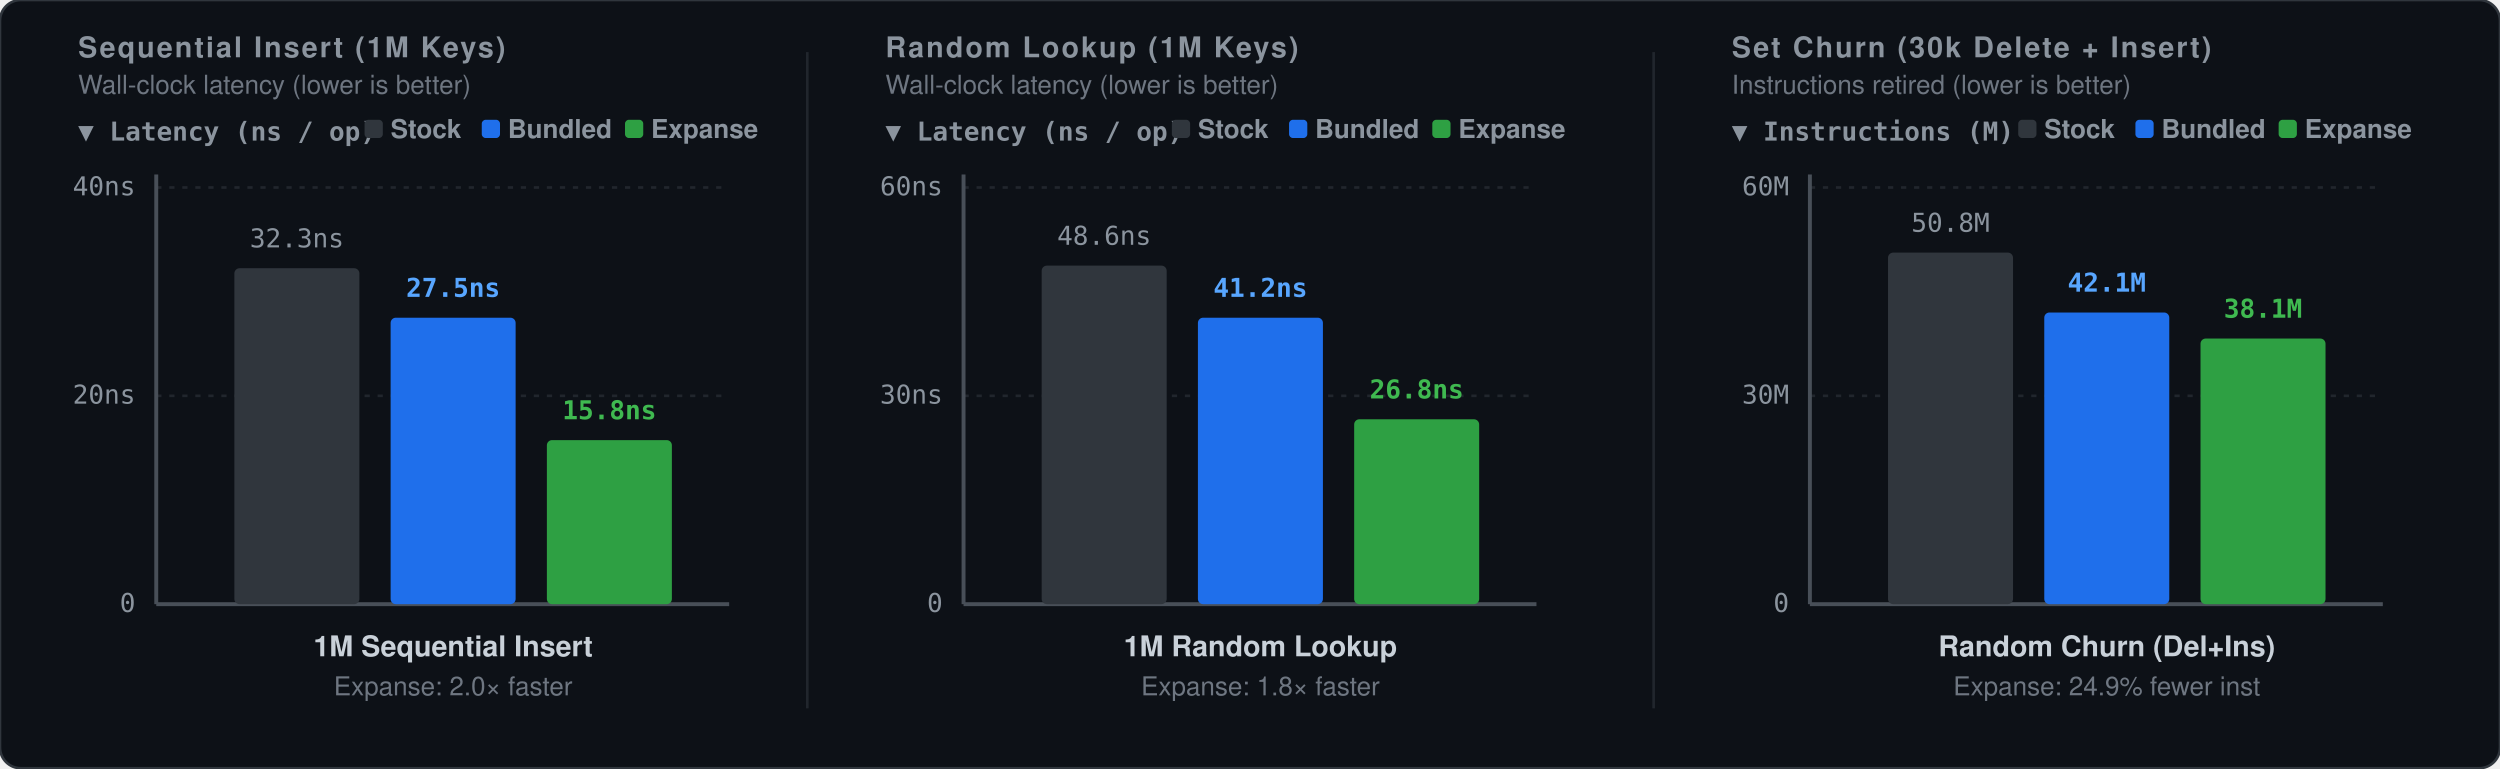
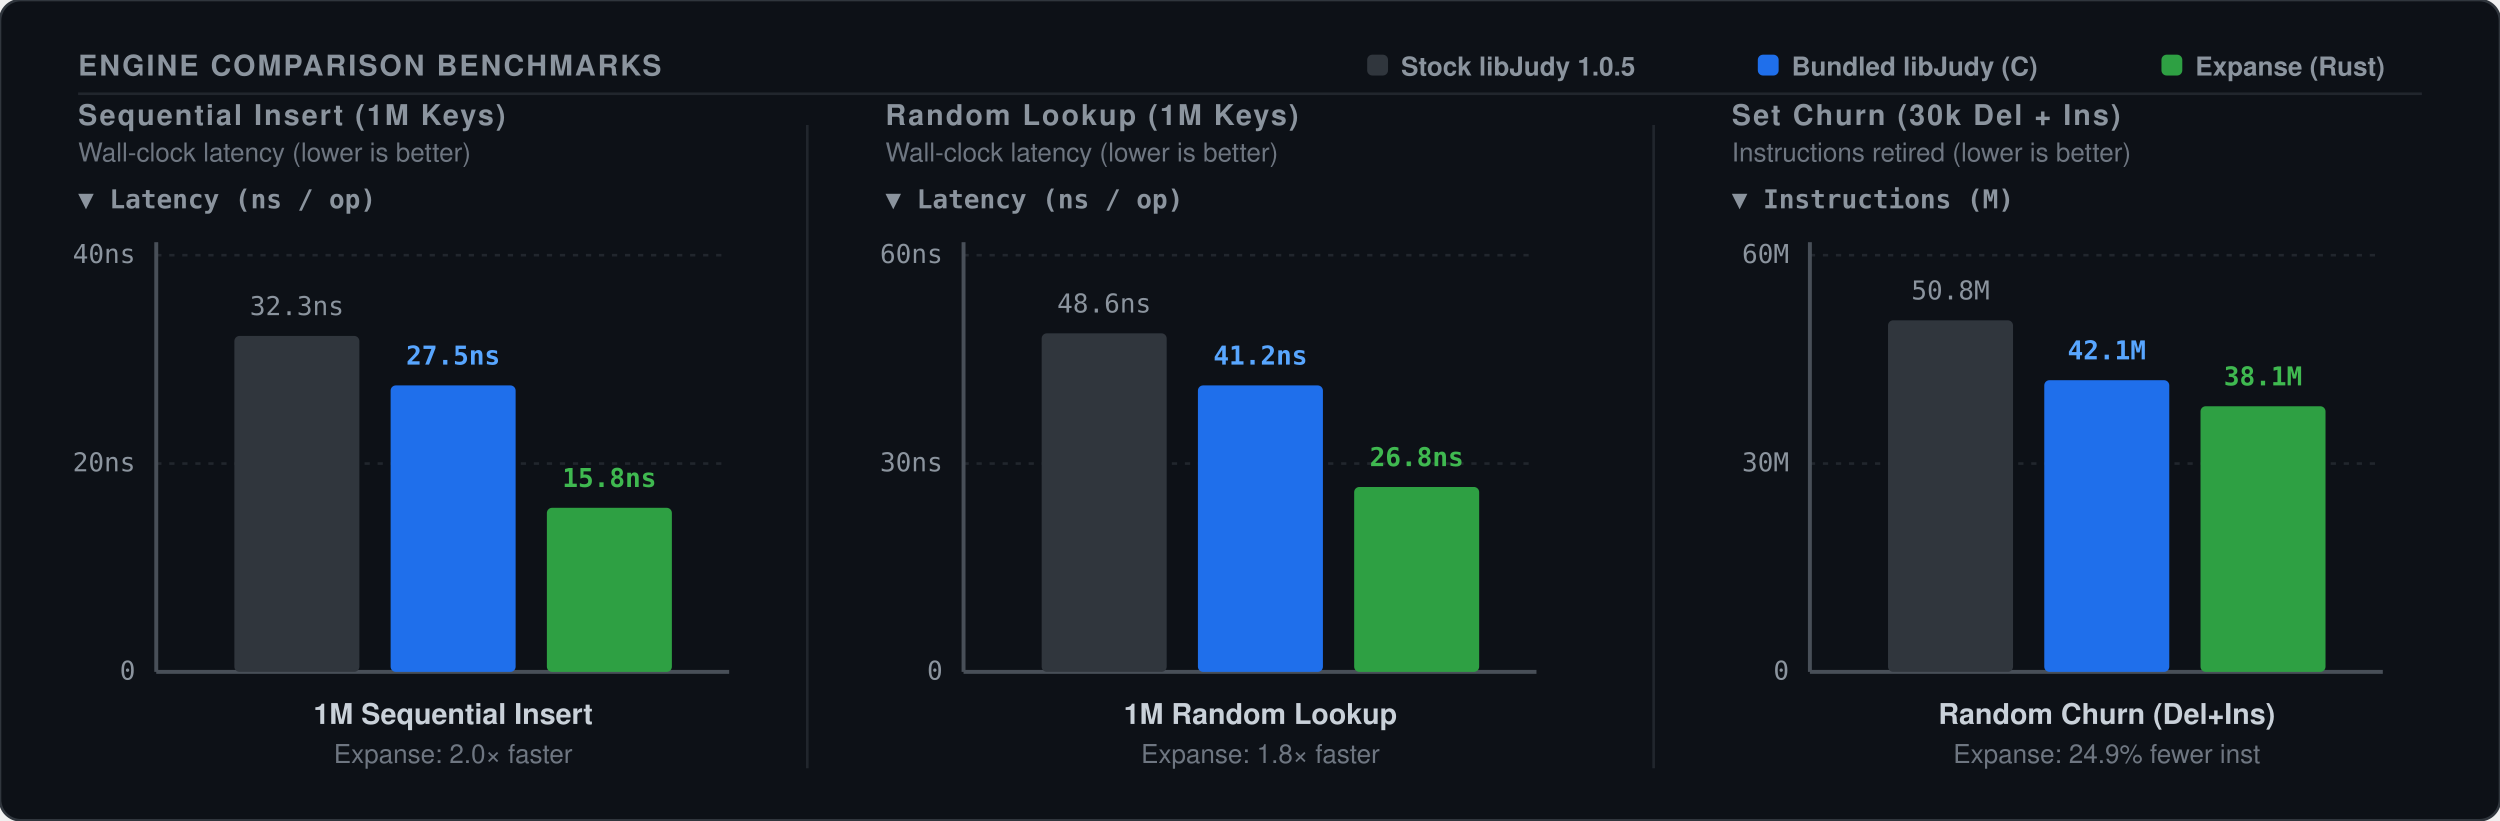
- <svg xmlns="http://www.w3.org/2000/svg" viewBox="0 0 960 295" width="100%" height="100%">
+ <svg xmlns="http://www.w3.org/2000/svg" viewBox="0 0 960 315" width="100%" height="100%">
  <defs>
    <style>
      .bg { fill: #0d1117; }
      .border { stroke: #30363d; stroke-width: 1px; fill: none; }
      .grid { stroke: #21262d; stroke-width: 1px; stroke-dasharray: 2,3; }
      .axis { stroke: #484f58; stroke-width: 1.5px; }
+       .divider { stroke: #21262d; stroke-width: 1px; }
      
+       .t-main-title { font-family: -apple-system, BlinkMacSystemFont, "Segoe UI", Helvetica, Arial, sans-serif; font-size: 11px; font-weight: 700; letter-spacing: 0.8px; fill: #8b949e; text-transform: uppercase; }
      .t-chart-title { font-family: -apple-system, BlinkMacSystemFont, "Segoe UI", Helvetica, Arial, sans-serif; font-size: 11px; font-weight: 700; letter-spacing: 0.8px; fill: #8b949e; text-transform: uppercase; }
      .t-chart-sub { font-family: -apple-system, BlinkMacSystemFont, "Segoe UI", Helvetica, Arial, sans-serif; font-size: 10px; fill: #6e7681; }
      .t-unit-header { font-family: ui-monospace, SFMono-Regular, Menlo, monospace; font-size: 10px; font-weight: 600; fill: #8b949e; }
      .t-legend-label { font-family: -apple-system, BlinkMacSystemFont, "Segoe UI", Helvetica, Arial, sans-serif; font-size: 10px; font-weight: 600; fill: #8b949e; }
      .t-axis-label { font-family: ui-monospace, SFMono-Regular, Menlo, monospace; font-size: 10px; fill: #8b949e; }
      .t-bar-label { font-family: -apple-system, BlinkMacSystemFont, "Segoe UI", Helvetica, Arial, sans-serif; font-size: 11px; font-weight: 600; fill: #c9d1d9; }
      
      .t-val-accent { font-family: ui-monospace, SFMono-Regular, Menlo, monospace; font-size: 10px; font-weight: 700; fill: #3fb950; text-anchor: middle; }
      .t-val-blue { font-family: ui-monospace, SFMono-Regular, Menlo, monospace; font-size: 10px; font-weight: 600; fill: #58a6ff; text-anchor: middle; }
      .t-val-muted { font-family: ui-monospace, SFMono-Regular, Menlo, monospace; font-size: 10px; font-weight: 500; fill: #8b949e; text-anchor: middle; }

      .b-expanse { fill: #2ea043; }
      .b-bundled { fill: #1f6feb; }
      .b-stock { fill: #30363d; }

      @media (prefers-color-scheme: light) {
        .bg { fill: #ffffff; }
        .border { stroke: #d0d7de; }
        .grid { stroke: #eaeef2; }
        .axis { stroke: #afb8c1; }
+         .divider { stroke: #d0d7de; }
+         .t-main-title { fill: #57606a; }
        .t-chart-title { fill: #57606a; }
        .t-chart-sub { fill: #8c959f; }
        .t-unit-header { fill: #57606a; }
        .t-legend-label { fill: #57606a; }
        .t-axis-label { fill: #57606a; }
        .t-bar-label { fill: #1f2328; }
        .t-val-accent { fill: #1a7f37; }
        .t-val-blue { fill: #0969da; }
        .t-val-muted { fill: #656d76; }
        .b-expanse { fill: #1a7f37; }
        .b-bundled { fill: #0969da; }
-         .b-stock { fill: #afb8c1; }
+         .b-stock { fill: #d0d7de; }
      }
    </style>
  </defs>
  <rect width="100%" height="100%" class="bg" rx="8" />
  <rect width="100%" height="100%" class="border" rx="8" />
-   <g transform="translate(30, 22)">
+   <g transform="translate(30, 20)">
+     <text x="0" y="9" class="t-main-title">ENGINE COMPARISON BENCHMARKS</text>
+     <rect x="495" y="1" width="8" height="8" rx="2" class="b-stock" />
+     <text x="508" y="9" class="t-legend-label">Stock libJudy 1.0.5</text>
+     <rect x="645" y="1" width="8" height="8" rx="2" class="b-bundled" />
+     <text x="658" y="9" class="t-legend-label">Bundled libJudy (C)</text>
+     <rect x="800" y="1" width="8" height="8" rx="2" class="b-expanse" />
+     <text x="813" y="9" class="t-legend-label">Expanse (Rust)</text>
+   </g>
+   <line x1="30" y1="36" x2="930" y2="36" class="divider" />
+   <g transform="translate(30, 48)">
    <text x="0" y="0" class="t-chart-title">Sequential Insert (1M Keys)</text>
    <text x="0" y="14" class="t-chart-sub">Wall-clock latency (lower is better)</text>
    <text x="0" y="32" class="t-unit-header">▼ Latency (ns / op)</text>
-     <rect x="110" y="24" width="7" height="7" rx="1.5" class="b-stock" />
-     <text x="120" y="31" class="t-legend-label">Stock</text>
-     <rect x="155" y="24" width="7" height="7" rx="1.5" class="b-bundled" />
-     <text x="165" y="31" class="t-legend-label">Bundled</text>
-     <rect x="210" y="24" width="7" height="7" rx="1.5" class="b-expanse" />
-     <text x="220" y="31" class="t-legend-label">Expanse</text>
    <line x1="30" y1="50" x2="250" y2="50" class="grid" />
    <text x="22" y="53" class="t-axis-label" text-anchor="end">40ns</text>
    <line x1="30" y1="130" x2="250" y2="130" class="grid" />
    <text x="22" y="133" class="t-axis-label" text-anchor="end">20ns</text>
    <line x1="30" y1="210" x2="250" y2="210" class="axis" />
    <text x="22" y="213" class="t-axis-label" text-anchor="end">0</text>
    <line x1="30" y1="45" x2="30" y2="210" class="axis" />
    <rect x="60" y="81" width="48" height="129" class="b-stock" rx="2" />
    <text x="84" y="73" class="t-val-muted">32.3ns</text>
    <rect x="120" y="100" width="48" height="110" class="b-bundled" rx="2" />
    <text x="144" y="92" class="t-val-blue">27.5ns</text>
    <rect x="180" y="147" width="48" height="63" class="b-expanse" rx="2" />
    <text x="204" y="139" class="t-val-accent">15.8ns</text>
    <text x="144" y="230" class="t-bar-label" text-anchor="middle">1M Sequential Insert</text>
    <text x="144" y="245" class="t-chart-sub" text-anchor="middle" fill="#3fb950">Expanse: 2.0× faster</text>
  </g>
-   <line x1="310" y1="20" x2="310" y2="272" stroke="#21262d" stroke-width="1" />
-   <g transform="translate(340, 22)">
+   <line x1="310" y1="48" x2="310" y2="295" class="divider" />
+   <g transform="translate(340, 48)">
    <text x="0" y="0" class="t-chart-title">Random Lookup (1M Keys)</text>
    <text x="0" y="14" class="t-chart-sub">Wall-clock latency (lower is better)</text>
    <text x="0" y="32" class="t-unit-header">▼ Latency (ns / op)</text>
-     <rect x="110" y="24" width="7" height="7" rx="1.5" class="b-stock" />
-     <text x="120" y="31" class="t-legend-label">Stock</text>
-     <rect x="155" y="24" width="7" height="7" rx="1.5" class="b-bundled" />
-     <text x="165" y="31" class="t-legend-label">Bundled</text>
-     <rect x="210" y="24" width="7" height="7" rx="1.5" class="b-expanse" />
-     <text x="220" y="31" class="t-legend-label">Expanse</text>
    <line x1="30" y1="50" x2="250" y2="50" class="grid" />
    <text x="22" y="53" class="t-axis-label" text-anchor="end">60ns</text>
    <line x1="30" y1="130" x2="250" y2="130" class="grid" />
    <text x="22" y="133" class="t-axis-label" text-anchor="end">30ns</text>
    <line x1="30" y1="210" x2="250" y2="210" class="axis" />
    <text x="22" y="213" class="t-axis-label" text-anchor="end">0</text>
    <line x1="30" y1="45" x2="30" y2="210" class="axis" />
    <rect x="60" y="80" width="48" height="130" class="b-stock" rx="2" />
    <text x="84" y="72" class="t-val-muted">48.6ns</text>
    <rect x="120" y="100" width="48" height="110" class="b-bundled" rx="2" />
    <text x="144" y="92" class="t-val-blue">41.2ns</text>
    <rect x="180" y="139" width="48" height="71" class="b-expanse" rx="2" />
    <text x="204" y="131" class="t-val-accent">26.8ns</text>
    <text x="144" y="230" class="t-bar-label" text-anchor="middle">1M Random Lookup</text>
    <text x="144" y="245" class="t-chart-sub" text-anchor="middle" fill="#3fb950">Expanse: 1.8× faster</text>
  </g>
-   <line x1="635" y1="20" x2="635" y2="272" stroke="#21262d" stroke-width="1" />
-   <g transform="translate(665, 22)">
-     <text x="0" y="0" class="t-chart-title">Set Churn (30k Delete + Insert)</text>
+   <line x1="635" y1="48" x2="635" y2="295" class="divider" />
+   <g transform="translate(665, 48)">
+     <text x="0" y="0" class="t-chart-title">Set Churn (30k Del + Ins)</text>
    <text x="0" y="14" class="t-chart-sub">Instructions retired (lower is better)</text>
    <text x="0" y="32" class="t-unit-header">▼ Instructions (M)</text>
-     <rect x="110" y="24" width="7" height="7" rx="1.5" class="b-stock" />
-     <text x="120" y="31" class="t-legend-label">Stock</text>
-     <rect x="155" y="24" width="7" height="7" rx="1.5" class="b-bundled" />
-     <text x="165" y="31" class="t-legend-label">Bundled</text>
-     <rect x="210" y="24" width="7" height="7" rx="1.5" class="b-expanse" />
-     <text x="220" y="31" class="t-legend-label">Expanse</text>
    <line x1="30" y1="50" x2="250" y2="50" class="grid" />
    <text x="22" y="53" class="t-axis-label" text-anchor="end">60M</text>
    <line x1="30" y1="130" x2="250" y2="130" class="grid" />
    <text x="22" y="133" class="t-axis-label" text-anchor="end">30M</text>
    <line x1="30" y1="210" x2="250" y2="210" class="axis" />
    <text x="22" y="213" class="t-axis-label" text-anchor="end">0</text>
    <line x1="30" y1="45" x2="30" y2="210" class="axis" />
    <rect x="60" y="75" width="48" height="135" class="b-stock" rx="2" />
    <text x="84" y="67" class="t-val-muted">50.8M</text>
    <rect x="120" y="98" width="48" height="112" class="b-bundled" rx="2" />
    <text x="144" y="90" class="t-val-blue">42.1M</text>
    <rect x="180" y="108" width="48" height="102" class="b-expanse" rx="2" />
    <text x="204" y="100" class="t-val-accent">38.1M</text>
    <text x="144" y="230" class="t-bar-label" text-anchor="middle">Random Churn (Del+Ins)</text>
    <text x="144" y="245" class="t-chart-sub" text-anchor="middle" fill="#3fb950">Expanse: 24.9% fewer inst</text>
  </g>
</svg>
